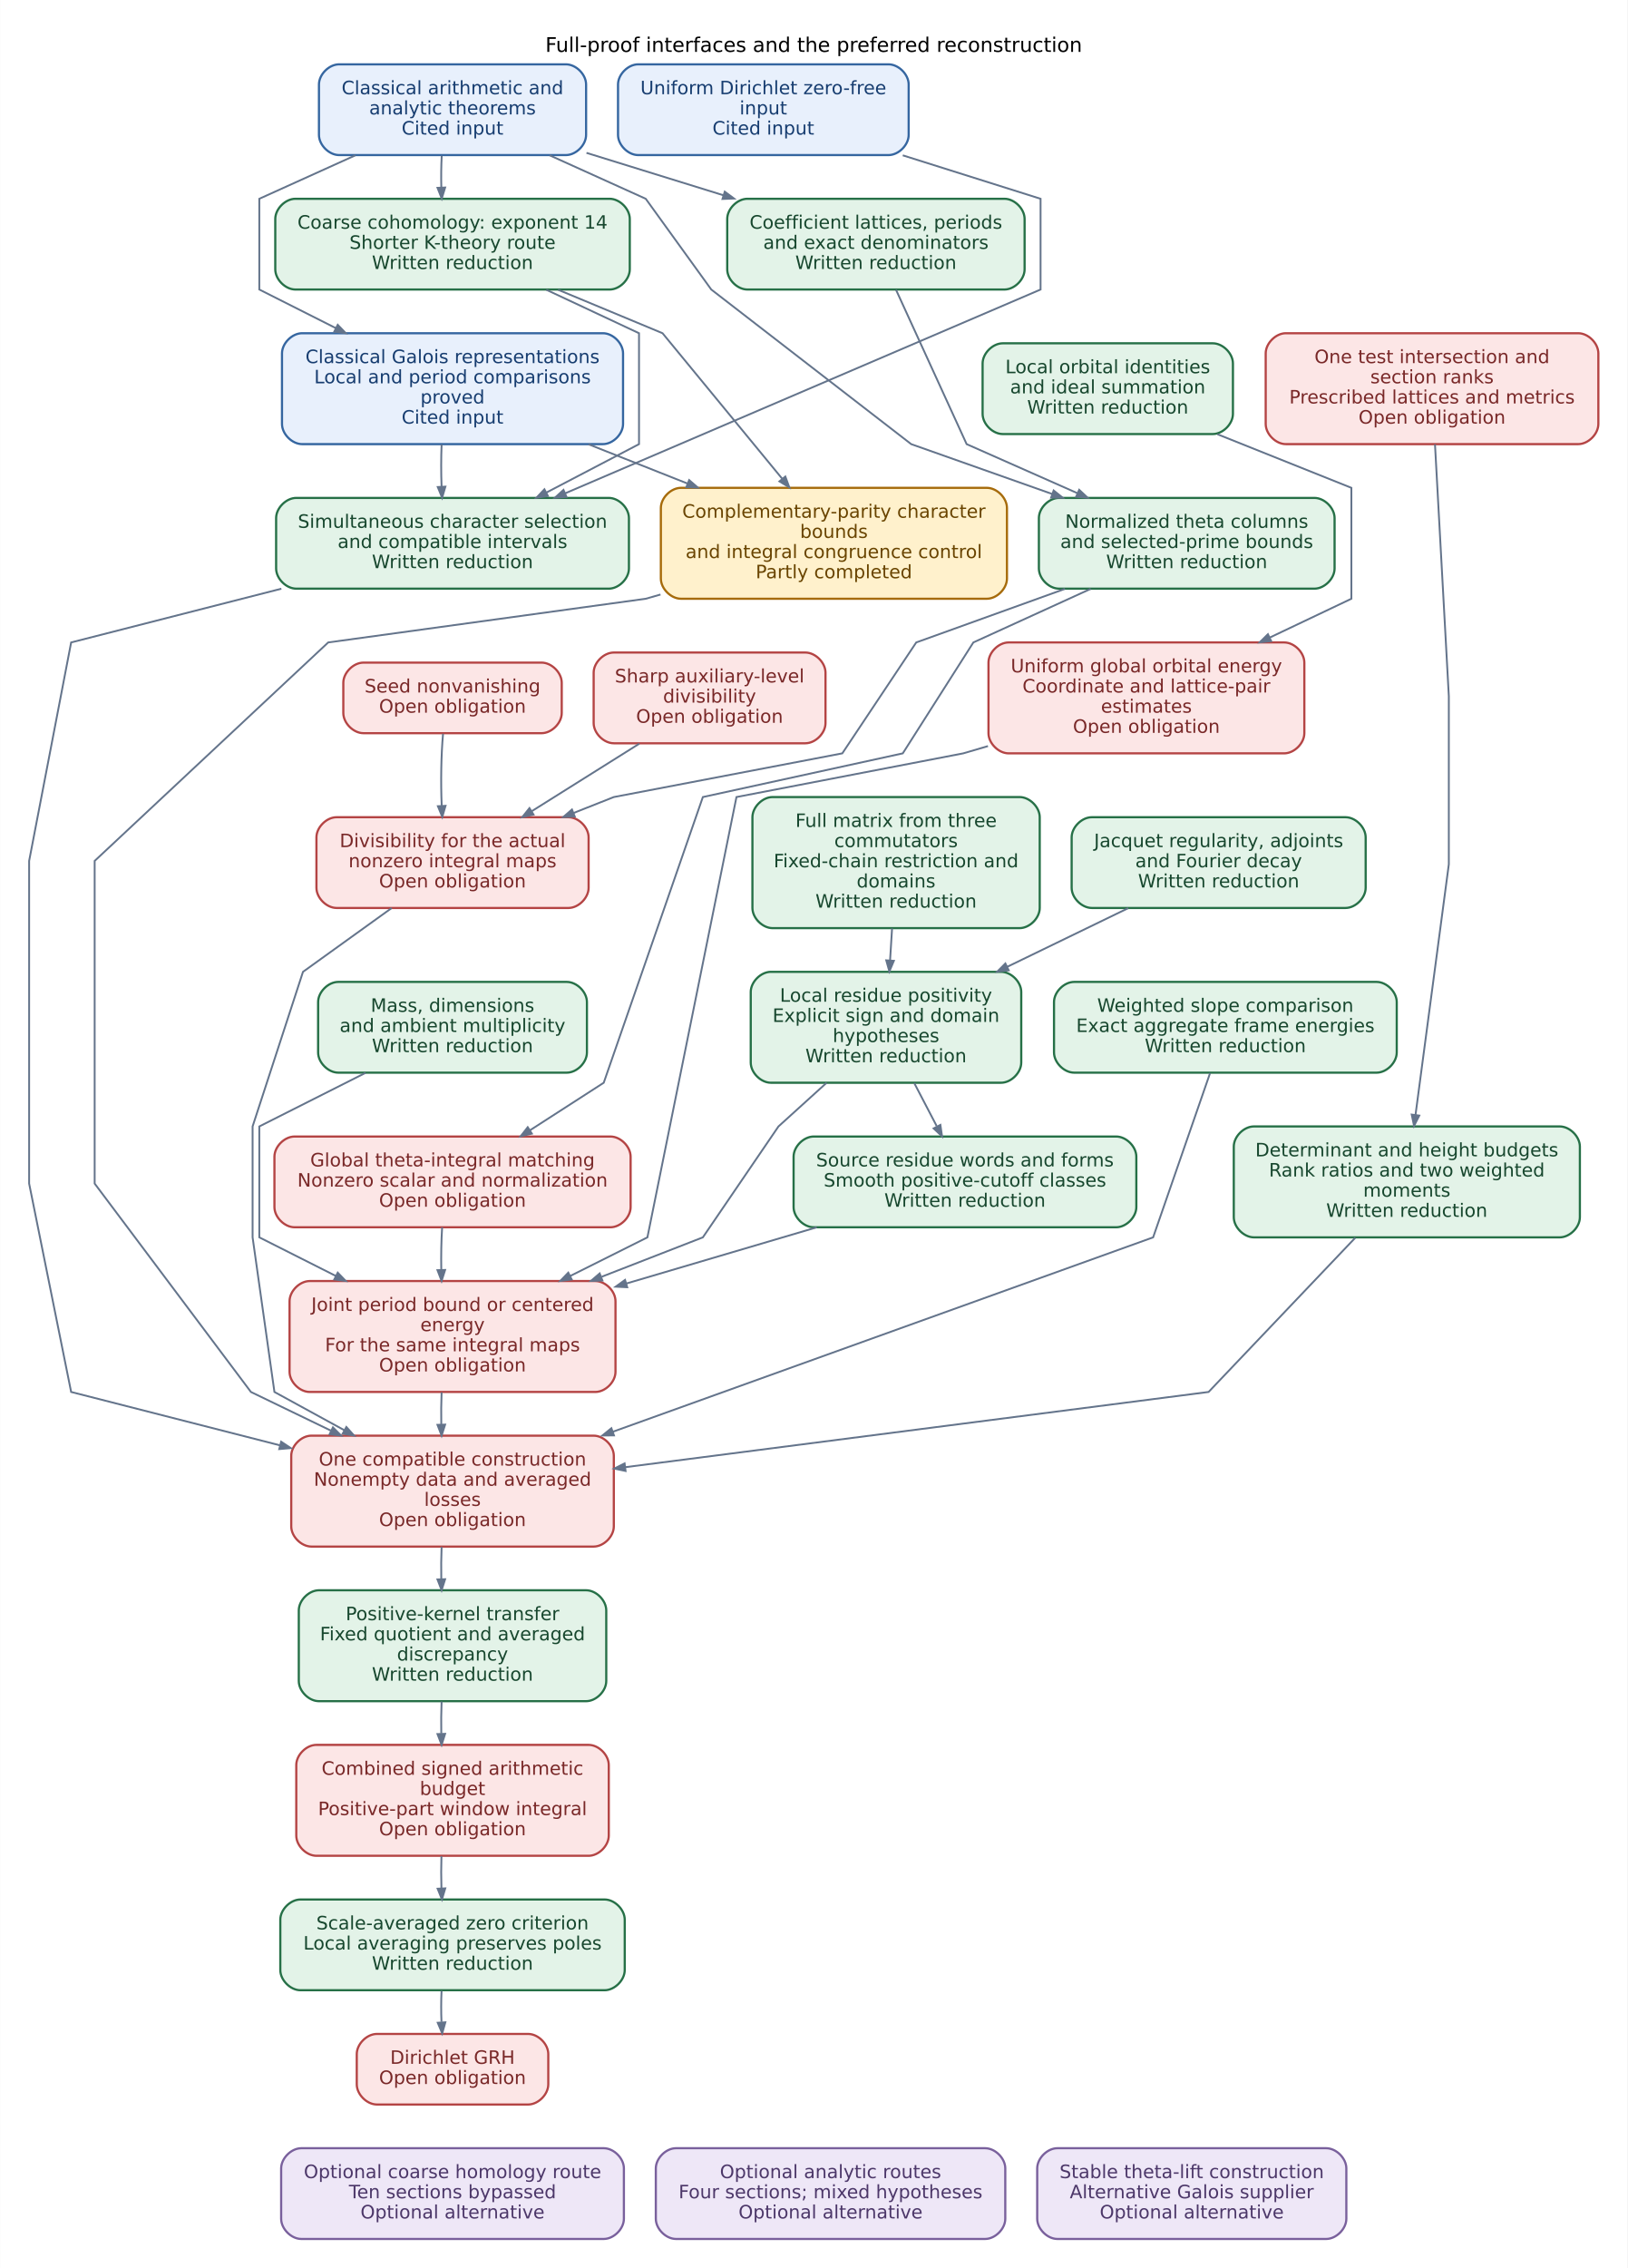
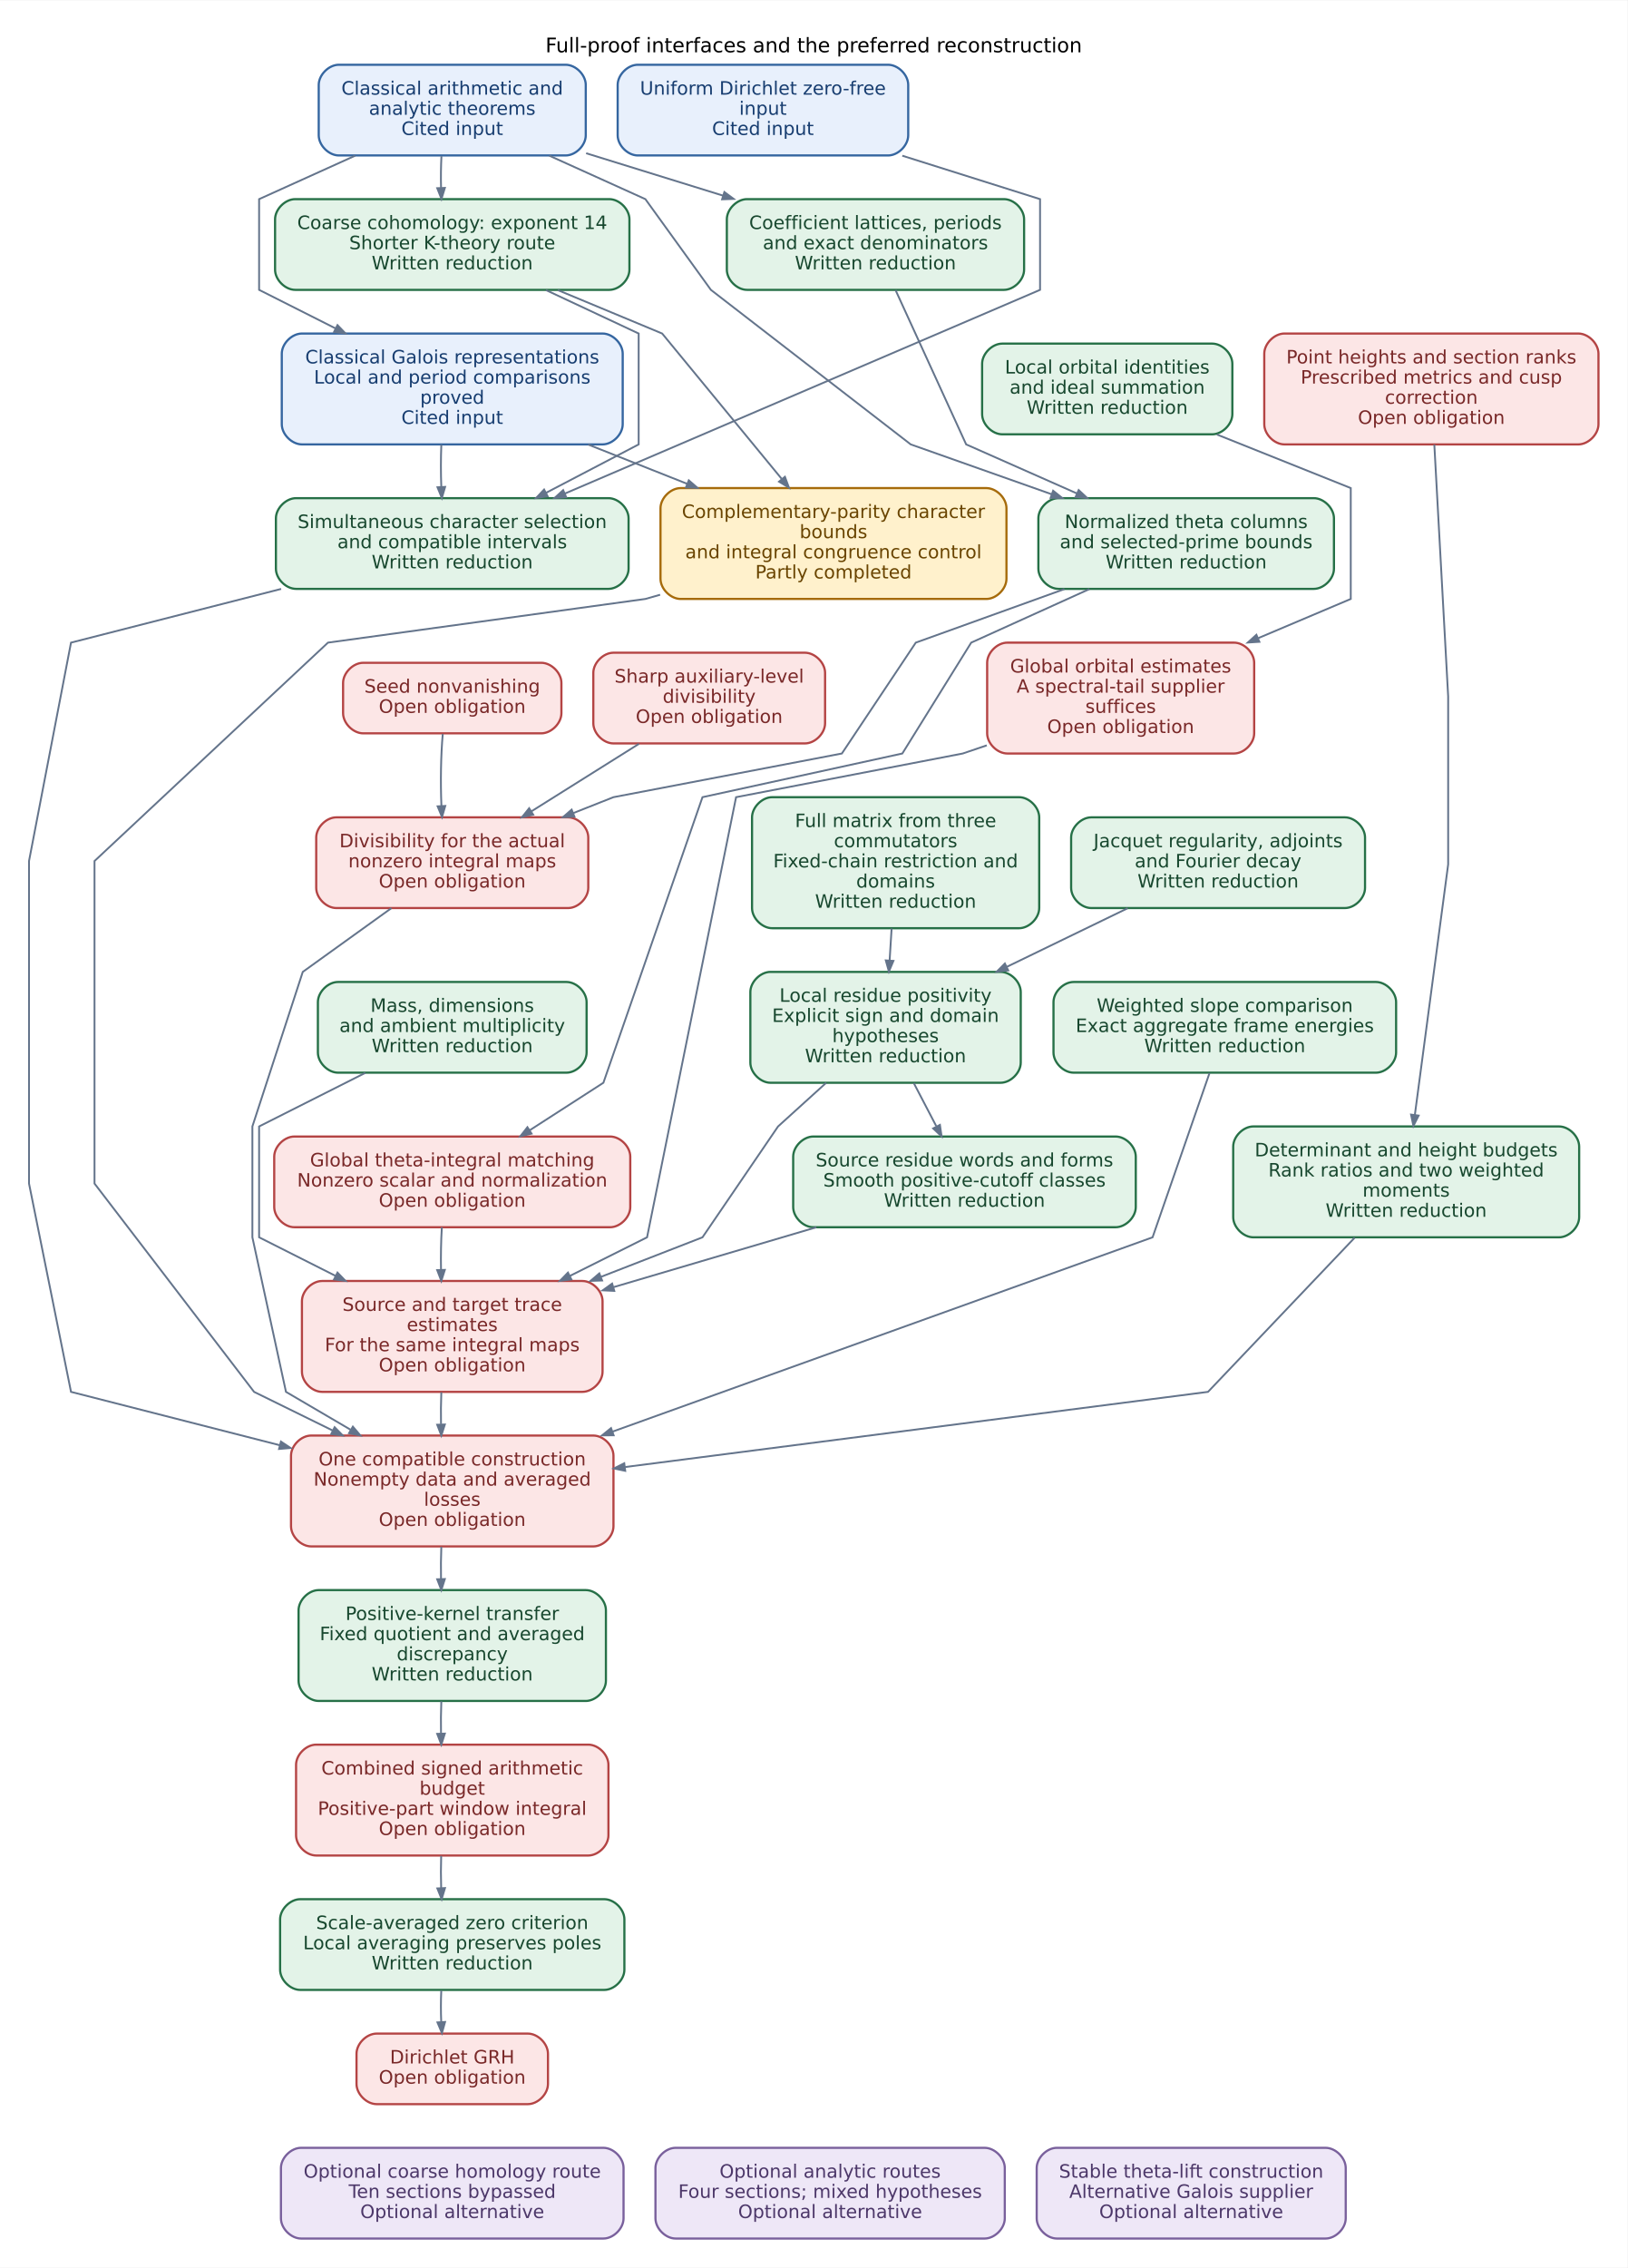
- <svg xmlns="http://www.w3.org/2000/svg" width="969pt" height="1350pt" viewBox="0.00 0.00 968.56 1349.56">
+ <svg xmlns="http://www.w3.org/2000/svg" width="969pt" height="1350pt" viewBox="0.00 0.00 969.06 1349.56">
  <g id="graph0" class="graph" transform="scale(1 1) rotate(0) translate(17.28 1332.28)">
-     <polygon fill="white" stroke="transparent" points="-17.28,17.28 -17.28,-1332.28 951.28,-1332.28 951.28,17.28 -17.28,17.28" />
-     <text text-anchor="middle" x="467" y="-1301.4" font-family="DejaVu Sans" font-size="12.00">Full-proof interfaces and the preferred reconstruction</text>
+     <polygon fill="white" stroke="transparent" points="-17.28,17.28 -17.28,-1332.28 951.78,-1332.28 951.78,17.28 -17.28,17.28" />
+     <text text-anchor="middle" x="467.25" y="-1301.4" font-family="DejaVu Sans" font-size="12.00">Full-proof interfaces and the preferred reconstruction</text>
    <g id="node1" class="node">
      <path fill="#e8f0fc" stroke="#3566a0" stroke-width="1.3" d="M511.5,-1294C511.5,-1294 362.5,-1294 362.5,-1294 356.5,-1294 350.5,-1288 350.5,-1282 350.5,-1282 350.5,-1252 350.5,-1252 350.5,-1246 356.5,-1240 362.5,-1240 362.5,-1240 511.5,-1240 511.5,-1240 517.5,-1240 523.5,-1246 523.5,-1252 523.5,-1252 523.5,-1282 523.5,-1282 523.5,-1288 517.5,-1294 511.5,-1294" />
      <text text-anchor="middle" x="437" y="-1276.2" font-family="DejaVu Sans" font-size="11.00" fill="#173d70">Uniform Dirichlet zero-free</text>
      <text text-anchor="middle" x="437" y="-1264.2" font-family="DejaVu Sans" font-size="11.00" fill="#173d70">input</text>
      <text text-anchor="middle" x="437" y="-1252.2" font-family="DejaVu Sans" font-size="11.00" fill="#173d70">Cited input</text>
    </g>
    <g id="node3" class="node">
      <path fill="#e3f3e8" stroke="#267047" stroke-width="1.3" d="M345,-1036C345,-1036 159,-1036 159,-1036 153,-1036 147,-1030 147,-1024 147,-1024 147,-994 147,-994 147,-988 153,-982 159,-982 159,-982 345,-982 345,-982 351,-982 357,-988 357,-994 357,-994 357,-1024 357,-1024 357,-1030 351,-1036 345,-1036" />
      <text text-anchor="middle" x="252" y="-1018.2" font-family="DejaVu Sans" font-size="11.00" fill="#17472e">Simultaneous character selection</text>
      <text text-anchor="middle" x="252" y="-1006.2" font-family="DejaVu Sans" font-size="11.00" fill="#17472e">and compatible intervals</text>
      <text text-anchor="middle" x="252" y="-994.2" font-family="DejaVu Sans" font-size="11.00" fill="#17472e">Written reduction</text>
    </g>
    <g id="edge1" class="edge">
      <path fill="none" stroke="#64748b" stroke-width="1.1" d="M519.98,-1239.85C561.07,-1226.9 602,-1214 602,-1214 602,-1214 602,-1160 602,-1160 602,-1160 420.54,-1082.23 318.94,-1038.69" />
      <polygon fill="#64748b" stroke="#64748b" stroke-width="1.1" points="319.84,-1036.6 312.97,-1036.13 318.04,-1040.78 319.84,-1036.6" />
    </g>
    <g id="node2" class="node">
      <path fill="#e8f0fc" stroke="#3566a0" stroke-width="1.3" d="M319.5,-1294C319.5,-1294 184.5,-1294 184.5,-1294 178.5,-1294 172.5,-1288 172.5,-1282 172.5,-1282 172.5,-1252 172.5,-1252 172.5,-1246 178.5,-1240 184.5,-1240 184.5,-1240 319.5,-1240 319.5,-1240 325.5,-1240 331.5,-1246 331.5,-1252 331.5,-1252 331.5,-1282 331.5,-1282 331.5,-1288 325.5,-1294 319.5,-1294" />
      <text text-anchor="middle" x="252" y="-1276.2" font-family="DejaVu Sans" font-size="11.00" fill="#173d70">Classical arithmetic and</text>
      <text text-anchor="middle" x="252" y="-1264.2" font-family="DejaVu Sans" font-size="11.00" fill="#173d70">analytic theorems</text>
      <text text-anchor="middle" x="252" y="-1252.2" font-family="DejaVu Sans" font-size="11.00" fill="#173d70">Cited input</text>
    </g>
    <g id="node4" class="node">
      <path fill="#e3f3e8" stroke="#267047" stroke-width="1.3" d="M345.5,-1214C345.5,-1214 158.5,-1214 158.5,-1214 152.5,-1214 146.5,-1208 146.5,-1202 146.5,-1202 146.5,-1172 146.5,-1172 146.5,-1166 152.5,-1160 158.5,-1160 158.5,-1160 345.5,-1160 345.5,-1160 351.5,-1160 357.5,-1166 357.5,-1172 357.5,-1172 357.5,-1202 357.5,-1202 357.5,-1208 351.5,-1214 345.5,-1214" />
      <text text-anchor="middle" x="252" y="-1196.2" font-family="DejaVu Sans" font-size="11.00" fill="#17472e">Coarse cohomology: exponent 14</text>
      <text text-anchor="middle" x="252" y="-1184.2" font-family="DejaVu Sans" font-size="11.00" fill="#17472e">Shorter K-theory route</text>
      <text text-anchor="middle" x="252" y="-1172.2" font-family="DejaVu Sans" font-size="11.00" fill="#17472e">Written reduction</text>
    </g>
    <g id="edge2" class="edge">
      <path fill="none" stroke="#64748b" stroke-width="1.1" d="M245.57,-1239.59C245.25,-1233.56 245.17,-1227.07 245.33,-1220.8" />
      <polygon fill="#64748b" stroke="#64748b" stroke-width="1.1" points="247.61,-1220.7 245.59,-1214.12 243.06,-1220.52 247.61,-1220.7" />
    </g>
    <g id="node6" class="node">
      <path fill="#e3f3e8" stroke="#267047" stroke-width="1.3" d="M580.5,-1214C580.5,-1214 427.5,-1214 427.5,-1214 421.5,-1214 415.5,-1208 415.5,-1202 415.5,-1202 415.5,-1172 415.5,-1172 415.5,-1166 421.5,-1160 427.5,-1160 427.5,-1160 580.5,-1160 580.5,-1160 586.5,-1160 592.5,-1166 592.5,-1172 592.5,-1172 592.5,-1202 592.5,-1202 592.5,-1208 586.5,-1214 580.5,-1214" />
      <text text-anchor="middle" x="504" y="-1196.2" font-family="DejaVu Sans" font-size="11.00" fill="#17472e">Coefficient lattices, periods</text>
      <text text-anchor="middle" x="504" y="-1184.2" font-family="DejaVu Sans" font-size="11.00" fill="#17472e">and exact denominators</text>
      <text text-anchor="middle" x="504" y="-1172.2" font-family="DejaVu Sans" font-size="11.00" fill="#17472e">Written reduction</text>
    </g>
    <g id="edge5" class="edge">
      <path fill="none" stroke="#64748b" stroke-width="1.1" d="M331.73,-1241.32C357.63,-1233.3 386.56,-1224.35 413.2,-1216.1" />
      <polygon fill="#64748b" stroke="#64748b" stroke-width="1.1" points="414.03,-1218.23 419.56,-1214.14 412.68,-1213.88 414.03,-1218.23" />
    </g>
    <g id="node7" class="node">
      <path fill="#e3f3e8" stroke="#267047" stroke-width="1.3" d="M765,-1036C765,-1036 613,-1036 613,-1036 607,-1036 601,-1030 601,-1024 601,-1024 601,-994 601,-994 601,-988 607,-982 613,-982 613,-982 765,-982 765,-982 771,-982 777,-988 777,-994 777,-994 777,-1024 777,-1024 777,-1030 771,-1036 765,-1036" />
      <text text-anchor="middle" x="689" y="-1018.2" font-family="DejaVu Sans" font-size="11.00" fill="#17472e">Normalized theta columns</text>
      <text text-anchor="middle" x="689" y="-1006.2" font-family="DejaVu Sans" font-size="11.00" fill="#17472e">and selected-prime bounds</text>
      <text text-anchor="middle" x="689" y="-994.2" font-family="DejaVu Sans" font-size="11.00" fill="#17472e">Written reduction</text>
    </g>
    <g id="edge6" class="edge">
      <path fill="none" stroke="#64748b" stroke-width="1.1" d="M309.84,-1239.85C338.47,-1226.9 367,-1214 367,-1214 367,-1214 406,-1160 406,-1160 406,-1160 525,-1068 525,-1068 525,-1068 567.36,-1053.02 609.02,-1038.29" />
      <polygon fill="#64748b" stroke="#64748b" stroke-width="1.1" points="609.79,-1040.43 615.16,-1036.12 608.27,-1036.14 609.79,-1040.43" />
    </g>
    <g id="node25" class="node">
      <path fill="#e8f0fc" stroke="#3566a0" stroke-width="1.3" d="M341.5,-1134C341.5,-1134 162.5,-1134 162.5,-1134 156.5,-1134 150.5,-1128 150.5,-1122 150.5,-1122 150.5,-1080 150.5,-1080 150.5,-1074 156.5,-1068 162.5,-1068 162.5,-1068 341.5,-1068 341.5,-1068 347.5,-1068 353.5,-1074 353.5,-1080 353.5,-1080 353.5,-1122 353.5,-1122 353.5,-1128 347.5,-1134 341.5,-1134" />
      <text text-anchor="middle" x="252" y="-1116.2" font-family="DejaVu Sans" font-size="11.00" fill="#173d70">Classical Galois representations</text>
      <text text-anchor="middle" x="252" y="-1104.2" font-family="DejaVu Sans" font-size="11.00" fill="#173d70">Local and period comparisons</text>
      <text text-anchor="middle" x="252" y="-1092.2" font-family="DejaVu Sans" font-size="11.00" fill="#173d70">proved</text>
      <text text-anchor="middle" x="252" y="-1080.2" font-family="DejaVu Sans" font-size="11.00" fill="#173d70">Cited input</text>
    </g>
    <g id="edge34" class="edge">
      <path fill="none" stroke="#64748b" stroke-width="1.1" d="M194.16,-1239.85C165.53,-1226.9 137,-1214 137,-1214 137,-1214 137,-1160 137,-1160 137,-1160 158.3,-1149.26 182.56,-1137.02" />
      <polygon fill="#64748b" stroke="#64748b" stroke-width="1.1" points="183.67,-1139.01 188.45,-1134.05 181.62,-1134.95 183.67,-1139.01" />
    </g>
    <g id="node5" class="node">
      <path fill="#fff1cc" stroke="#a66b0b" stroke-width="1.3" d="M570,-1042C570,-1042 388,-1042 388,-1042 382,-1042 376,-1036 376,-1030 376,-1030 376,-988 376,-988 376,-982 382,-976 388,-976 388,-976 570,-976 570,-976 576,-976 582,-982 582,-988 582,-988 582,-1030 582,-1030 582,-1036 576,-1042 570,-1042" />
      <text text-anchor="middle" x="479" y="-1024.2" font-family="DejaVu Sans" font-size="11.00" fill="#694400">Complementary-parity character</text>
      <text text-anchor="middle" x="479" y="-1012.2" font-family="DejaVu Sans" font-size="11.00" fill="#694400">bounds</text>
      <text text-anchor="middle" x="479" y="-1000.2" font-family="DejaVu Sans" font-size="11.00" fill="#694400">and integral congruence control</text>
      <text text-anchor="middle" x="479" y="-988.2" font-family="DejaVu Sans" font-size="11.00" fill="#694400">Partly completed</text>
    </g>
    <g id="node8" class="node">
      <path fill="#fce6e6" stroke="#b44444" stroke-width="1.3" d="M305,-938C305,-938 199,-938 199,-938 193,-938 187,-932 187,-926 187,-926 187,-908 187,-908 187,-902 193,-896 199,-896 199,-896 305,-896 305,-896 311,-896 317,-902 317,-908 317,-908 317,-926 317,-926 317,-932 311,-938 305,-938" />
      <text text-anchor="middle" x="252" y="-920.2" font-family="DejaVu Sans" font-size="11.00" fill="#792828">Seed nonvanishing</text>
      <text text-anchor="middle" x="252" y="-908.2" font-family="DejaVu Sans" font-size="11.00" fill="#792828">Open obligation</text>
    </g>
    <g id="node19" class="node">
      <path fill="#fce6e6" stroke="#b44444" stroke-width="1.3" d="M336,-478C336,-478 168,-478 168,-478 162,-478 156,-472 156,-466 156,-466 156,-424 156,-424 156,-418 162,-412 168,-412 168,-412 336,-412 336,-412 342,-412 348,-418 348,-424 348,-424 348,-466 348,-466 348,-472 342,-478 336,-478" />
      <text text-anchor="middle" x="252" y="-460.2" font-family="DejaVu Sans" font-size="11.00" fill="#792828">One compatible construction</text>
      <text text-anchor="middle" x="252" y="-448.2" font-family="DejaVu Sans" font-size="11.00" fill="#792828">Nonempty data and averaged</text>
      <text text-anchor="middle" x="252" y="-436.2" font-family="DejaVu Sans" font-size="11.00" fill="#792828">losses</text>
      <text text-anchor="middle" x="252" y="-424.2" font-family="DejaVu Sans" font-size="11.00" fill="#792828">Open obligation</text>
    </g>
    <g id="edge17" class="edge">
      <path fill="none" stroke="#64748b" stroke-width="1.1" d="M150.12,-981.97C89.77,-966.55 25,-950 25,-950 25,-950 0,-820 0,-820 0,-820 0,-820 0,-628 0,-628 25,-504 25,-504 25,-504 89.11,-487.62 149.18,-472.27" />
      <polygon fill="#64748b" stroke="#64748b" stroke-width="1.1" points="150,-474.41 155.73,-470.6 148.87,-470 150,-474.41" />
    </g>
    <g id="edge3" class="edge">
      <path fill="none" stroke="#64748b" stroke-width="1.1" d="M307.83,-1159.85C335.47,-1146.9 363,-1134 363,-1134 363,-1134 363,-1068 363,-1068 363,-1068 335.49,-1053.63 307.87,-1039.19" />
      <polygon fill="#64748b" stroke="#64748b" stroke-width="1.1" points="308.79,-1037.11 301.98,-1036.12 306.69,-1041.14 308.79,-1037.11" />
    </g>
    <g id="edge4" class="edge">
      <path fill="none" stroke="#64748b" stroke-width="1.1" d="M314.87,-1159.85C345.99,-1146.9 377,-1134 377,-1134 377,-1134 418.1,-1084.03 448.12,-1047.54" />
      <polygon fill="#64748b" stroke="#64748b" stroke-width="1.1" points="450.09,-1048.72 452.47,-1042.26 446.58,-1045.83 450.09,-1048.72" />
    </g>
    <g id="edge18" class="edge">
-       <path fill="none" stroke="#64748b" stroke-width="1.1" d="M375.79,-978.51C370.31,-976.95 367,-976 367,-976 367,-976 178,-950 178,-950 178,-950 39,-820 39,-820 39,-820 39,-820 39,-628 39,-628 132,-504 132,-504 132,-504 154.22,-493.26 179.54,-481.02" />
-       <polygon fill="#64748b" stroke="#64748b" stroke-width="1.1" points="180.82,-482.93 185.68,-478.05 178.84,-478.83 180.82,-482.93" />
+       <path fill="none" stroke="#64748b" stroke-width="1.1" d="M375.79,-978.51C370.31,-976.95 367,-976 367,-976 367,-976 178,-950 178,-950 178,-950 39,-820 39,-820 39,-820 39,-820 39,-628 39,-628 134,-504 134,-504 134,-504 155.85,-493.26 180.75,-481.02" />
+       <polygon fill="#64748b" stroke="#64748b" stroke-width="1.1" points="181.96,-482.96 186.79,-478.05 179.95,-478.88 181.96,-482.96" />
    </g>
    <g id="edge7" class="edge">
      <path fill="none" stroke="#64748b" stroke-width="1.1" d="M515.98,-1159.81C531.89,-1125.05 558,-1068 558,-1068 558,-1068 591.01,-1053.39 623.89,-1038.83" />
      <polygon fill="#64748b" stroke="#64748b" stroke-width="1.1" points="624.99,-1040.83 630.01,-1036.12 623.15,-1036.67 624.99,-1040.83" />
    </g>
    <g id="node10" class="node">
      <path fill="#fce6e6" stroke="#b44444" stroke-width="1.3" d="M321,-846C321,-846 183,-846 183,-846 177,-846 171,-840 171,-834 171,-834 171,-804 171,-804 171,-798 177,-792 183,-792 183,-792 321,-792 321,-792 327,-792 333,-798 333,-804 333,-804 333,-834 333,-834 333,-840 327,-846 321,-846" />
      <text text-anchor="middle" x="252" y="-828.2" font-family="DejaVu Sans" font-size="11.00" fill="#792828">Divisibility for the actual</text>
      <text text-anchor="middle" x="252" y="-816.2" font-family="DejaVu Sans" font-size="11.00" fill="#792828">nonzero integral maps</text>
      <text text-anchor="middle" x="252" y="-804.2" font-family="DejaVu Sans" font-size="11.00" fill="#792828">Open obligation</text>
    </g>
    <g id="edge8" class="edge">
      <path fill="none" stroke="#64748b" stroke-width="1.1" d="M616.51,-981.88C573.77,-966.49 528,-950 528,-950 528,-950 484,-884 484,-884 484,-884 348,-858 348,-858 348,-858 337.77,-853.95 323.99,-848.5" />
      <polygon fill="#64748b" stroke="#64748b" stroke-width="1.1" points="324.77,-846.36 317.89,-846.08 323.09,-850.59 324.77,-846.36" />
    </g>
    <g id="node27" class="node">
      <path fill="#fce6e6" stroke="#b44444" stroke-width="1.3" d="M346,-656C346,-656 158,-656 158,-656 152,-656 146,-650 146,-644 146,-644 146,-614 146,-614 146,-608 152,-602 158,-602 158,-602 346,-602 346,-602 352,-602 358,-608 358,-614 358,-614 358,-644 358,-644 358,-650 352,-656 346,-656" />
      <text text-anchor="middle" x="252" y="-638.2" font-family="DejaVu Sans" font-size="11.00" fill="#792828">Global theta-integral matching</text>
      <text text-anchor="middle" x="252" y="-626.2" font-family="DejaVu Sans" font-size="11.00" fill="#792828">Nonzero scalar and normalization</text>
      <text text-anchor="middle" x="252" y="-614.2" font-family="DejaVu Sans" font-size="11.00" fill="#792828">Open obligation</text>
    </g>
    <g id="edge26" class="edge">
-       <path fill="none" stroke="#64748b" stroke-width="1.1" d="M631.82,-981.88C598.11,-966.49 562,-950 562,-950 562,-950 520,-884 520,-884 520,-884 401,-858 401,-858 401,-858 342,-688 342,-688 342,-688 320.25,-673.99 298.14,-659.74" />
+       <path fill="none" stroke="#64748b" stroke-width="1.1" d="M631.37,-981.88C597.39,-966.49 561,-950 561,-950 561,-950 520,-884 520,-884 520,-884 401,-858 401,-858 401,-858 342,-688 342,-688 342,-688 320.25,-673.99 298.14,-659.74" />
      <polygon fill="#64748b" stroke="#64748b" stroke-width="1.1" points="299.22,-657.72 292.52,-656.12 296.76,-661.55 299.22,-657.72" />
    </g>
    <g id="node9" class="node">
      <path fill="#fce6e6" stroke="#b44444" stroke-width="1.3" d="M462,-944C462,-944 348,-944 348,-944 342,-944 336,-938 336,-932 336,-932 336,-902 336,-902 336,-896 342,-890 348,-890 348,-890 462,-890 462,-890 468,-890 474,-896 474,-902 474,-902 474,-932 474,-932 474,-938 468,-944 462,-944" />
      <text text-anchor="middle" x="405" y="-926.2" font-family="DejaVu Sans" font-size="11.00" fill="#792828">Sharp auxiliary-level</text>
      <text text-anchor="middle" x="405" y="-914.2" font-family="DejaVu Sans" font-size="11.00" fill="#792828">divisibility</text>
      <text text-anchor="middle" x="405" y="-902.2" font-family="DejaVu Sans" font-size="11.00" fill="#792828">Open obligation</text>
    </g>
    <g id="edge9" class="edge">
      <path fill="none" stroke="#64748b" stroke-width="1.1" d="M246.36,-895.64C245.23,-883.25 244.96,-867.13 245.55,-852.95" />
      <polygon fill="#64748b" stroke="#64748b" stroke-width="1.1" points="247.84,-852.79 245.91,-846.18 243.3,-852.55 247.84,-852.79" />
    </g>
    <g id="edge10" class="edge">
      <path fill="none" stroke="#64748b" stroke-width="1.1" d="M363.19,-889.77C343.38,-877.34 319.62,-862.43 299.17,-849.6" />
      <polygon fill="#64748b" stroke="#64748b" stroke-width="1.1" points="300.21,-847.56 293.49,-846.03 297.79,-851.42 300.21,-847.56" />
    </g>
    <g id="node12" class="node">
-       <path fill="#fce6e6" stroke="#b44444" stroke-width="1.3" d="M747,-950C747,-950 583,-950 583,-950 577,-950 571,-944 571,-938 571,-938 571,-896 571,-896 571,-890 577,-884 583,-884 583,-884 747,-884 747,-884 753,-884 759,-890 759,-896 759,-896 759,-938 759,-938 759,-944 753,-950 747,-950" />
-       <text text-anchor="middle" x="665" y="-932.2" font-family="DejaVu Sans" font-size="11.00" fill="#792828">Uniform global orbital energy</text>
-       <text text-anchor="middle" x="665" y="-920.2" font-family="DejaVu Sans" font-size="11.00" fill="#792828">Coordinate and lattice-pair</text>
-       <text text-anchor="middle" x="665" y="-908.2" font-family="DejaVu Sans" font-size="11.00" fill="#792828">estimates</text>
-       <text text-anchor="middle" x="665" y="-896.2" font-family="DejaVu Sans" font-size="11.00" fill="#792828">Open obligation</text>
+       <path fill="#fce6e6" stroke="#b44444" stroke-width="1.3" d="M717.5,-950C717.5,-950 582.5,-950 582.5,-950 576.5,-950 570.5,-944 570.5,-938 570.5,-938 570.5,-896 570.5,-896 570.5,-890 576.5,-884 582.5,-884 582.5,-884 717.5,-884 717.5,-884 723.5,-884 729.5,-890 729.5,-896 729.5,-896 729.5,-938 729.5,-938 729.5,-944 723.5,-950 717.5,-950" />
+       <text text-anchor="middle" x="650" y="-932.2" font-family="DejaVu Sans" font-size="11.00" fill="#792828">Global orbital estimates</text>
+       <text text-anchor="middle" x="650" y="-920.2" font-family="DejaVu Sans" font-size="11.00" fill="#792828">A spectral-tail supplier</text>
+       <text text-anchor="middle" x="650" y="-908.2" font-family="DejaVu Sans" font-size="11.00" fill="#792828">suffices</text>
+       <text text-anchor="middle" x="650" y="-896.2" font-family="DejaVu Sans" font-size="11.00" fill="#792828">Open obligation</text>
    </g>
    <g id="node13" class="node">
      <path fill="#e3f3e8" stroke="#267047" stroke-width="1.3" d="M320,-748C320,-748 184,-748 184,-748 178,-748 172,-742 172,-736 172,-736 172,-706 172,-706 172,-700 178,-694 184,-694 184,-694 320,-694 320,-694 326,-694 332,-700 332,-706 332,-706 332,-736 332,-736 332,-742 326,-748 320,-748" />
      <text text-anchor="middle" x="252" y="-730.2" font-family="DejaVu Sans" font-size="11.00" fill="#17472e">Mass, dimensions</text>
      <text text-anchor="middle" x="252" y="-718.2" font-family="DejaVu Sans" font-size="11.00" fill="#17472e">and ambient multiplicity</text>
      <text text-anchor="middle" x="252" y="-706.2" font-family="DejaVu Sans" font-size="11.00" fill="#17472e">Written reduction</text>
    </g>
    <g id="node14" class="node">
      <path fill="#e3f3e8" stroke="#267047" stroke-width="1.3" d="M589.5,-858C589.5,-858 442.5,-858 442.5,-858 436.5,-858 430.5,-852 430.5,-846 430.5,-846 430.5,-792 430.5,-792 430.5,-786 436.5,-780 442.5,-780 442.5,-780 589.5,-780 589.5,-780 595.5,-780 601.5,-786 601.5,-792 601.5,-792 601.5,-846 601.5,-846 601.5,-852 595.5,-858 589.5,-858" />
      <text text-anchor="middle" x="516" y="-840.2" font-family="DejaVu Sans" font-size="11.00" fill="#17472e">Full matrix from three</text>
      <text text-anchor="middle" x="516" y="-828.2" font-family="DejaVu Sans" font-size="11.00" fill="#17472e">commutators</text>
      <text text-anchor="middle" x="516" y="-816.2" font-family="DejaVu Sans" font-size="11.00" fill="#17472e">Fixed-chain restriction and</text>
      <text text-anchor="middle" x="516" y="-804.2" font-family="DejaVu Sans" font-size="11.00" fill="#17472e">domains</text>
      <text text-anchor="middle" x="516" y="-792.2" font-family="DejaVu Sans" font-size="11.00" fill="#17472e">Written reduction</text>
    </g>
    <g id="edge19" class="edge">
-       <path fill="none" stroke="#64748b" stroke-width="1.1" d="M215.8,-791.97C191.16,-774.25 163,-754 163,-754 163,-754 133,-662 133,-662 133,-662 133,-596 133,-596 133,-596 146,-504 146,-504 146,-504 165.47,-493.35 187.71,-481.18" />
-       <polygon fill="#64748b" stroke="#64748b" stroke-width="1.1" points="188.81,-483.17 193.42,-478.05 186.63,-479.18 188.81,-483.17" />
+       <path fill="none" stroke="#64748b" stroke-width="1.1" d="M215.8,-791.97C191.16,-774.25 163,-754 163,-754 163,-754 133,-662 133,-662 133,-662 133,-596 133,-596 133,-596 153,-504 153,-504 153,-504 170.87,-493.53 191.43,-481.48" />
+       <polygon fill="#64748b" stroke="#64748b" stroke-width="1.1" points="192.83,-483.3 197.29,-478.05 190.53,-479.38 192.83,-483.3" />
    </g>
    <g id="node11" class="node">
      <path fill="#e3f3e8" stroke="#267047" stroke-width="1.3" d="M704.5,-1128C704.5,-1128 579.5,-1128 579.5,-1128 573.5,-1128 567.5,-1122 567.5,-1116 567.5,-1116 567.5,-1086 567.5,-1086 567.5,-1080 573.5,-1074 579.5,-1074 579.5,-1074 704.5,-1074 704.5,-1074 710.5,-1074 716.5,-1080 716.5,-1086 716.5,-1086 716.5,-1116 716.5,-1116 716.5,-1122 710.5,-1128 704.5,-1128" />
      <text text-anchor="middle" x="642" y="-1110.2" font-family="DejaVu Sans" font-size="11.00" fill="#17472e">Local orbital identities</text>
      <text text-anchor="middle" x="642" y="-1098.2" font-family="DejaVu Sans" font-size="11.00" fill="#17472e">and ideal summation</text>
      <text text-anchor="middle" x="642" y="-1086.2" font-family="DejaVu Sans" font-size="11.00" fill="#17472e">Written reduction</text>
    </g>
    <g id="edge11" class="edge">
-       <path fill="none" stroke="#64748b" stroke-width="1.1" d="M707.29,-1073.88C745.78,-1058.49 787,-1042 787,-1042 787,-1042 787,-976 787,-976 787,-976 764.22,-965.17 738.34,-952.87" />
-       <polygon fill="#64748b" stroke="#64748b" stroke-width="1.1" points="739.27,-950.79 732.42,-950.05 737.32,-954.9 739.27,-950.79" />
+       <path fill="none" stroke="#64748b" stroke-width="1.1" d="M707.29,-1073.88C745.78,-1058.49 787,-1042 787,-1042 787,-1042 787,-976 787,-976 787,-976 761.2,-965.08 731.99,-952.71" />
+       <polygon fill="#64748b" stroke="#64748b" stroke-width="1.1" points="732.59,-950.49 725.71,-950.05 730.81,-954.68 732.59,-950.49" />
    </g>
    <g id="node28" class="node">
-       <path fill="#fce6e6" stroke="#b44444" stroke-width="1.3" d="M922,-1134C922,-1134 748,-1134 748,-1134 742,-1134 736,-1128 736,-1122 736,-1122 736,-1080 736,-1080 736,-1074 742,-1068 748,-1068 748,-1068 922,-1068 922,-1068 928,-1068 934,-1074 934,-1080 934,-1080 934,-1122 934,-1122 934,-1128 928,-1134 922,-1134" />
-       <text text-anchor="middle" x="835" y="-1116.2" font-family="DejaVu Sans" font-size="11.00" fill="#792828">One test intersection and</text>
-       <text text-anchor="middle" x="835" y="-1104.2" font-family="DejaVu Sans" font-size="11.00" fill="#792828">section ranks</text>
-       <text text-anchor="middle" x="835" y="-1092.2" font-family="DejaVu Sans" font-size="11.00" fill="#792828">Prescribed lattices and metrics</text>
+       <path fill="#fce6e6" stroke="#b44444" stroke-width="1.3" d="M922.5,-1134C922.5,-1134 747.5,-1134 747.5,-1134 741.5,-1134 735.5,-1128 735.5,-1122 735.5,-1122 735.5,-1080 735.5,-1080 735.5,-1074 741.5,-1068 747.5,-1068 747.5,-1068 922.5,-1068 922.5,-1068 928.5,-1068 934.5,-1074 934.5,-1080 934.5,-1080 934.5,-1122 934.5,-1122 934.5,-1128 928.5,-1134 922.5,-1134" />
+       <text text-anchor="middle" x="835" y="-1116.2" font-family="DejaVu Sans" font-size="11.00" fill="#792828">Point heights and section ranks</text>
+       <text text-anchor="middle" x="835" y="-1104.2" font-family="DejaVu Sans" font-size="11.00" fill="#792828">Prescribed metrics and cusp</text>
+       <text text-anchor="middle" x="835" y="-1092.2" font-family="DejaVu Sans" font-size="11.00" fill="#792828">correction</text>
      <text text-anchor="middle" x="835" y="-1080.2" font-family="DejaVu Sans" font-size="11.00" fill="#792828">Open obligation</text>
    </g>
    <g id="node17" class="node">
-       <path fill="#fce6e6" stroke="#b44444" stroke-width="1.3" d="M337,-570C337,-570 167,-570 167,-570 161,-570 155,-564 155,-558 155,-558 155,-516 155,-516 155,-510 161,-504 167,-504 167,-504 337,-504 337,-504 343,-504 349,-510 349,-516 349,-516 349,-558 349,-558 349,-564 343,-570 337,-570" />
-       <text text-anchor="middle" x="252" y="-552.2" font-family="DejaVu Sans" font-size="11.00" fill="#792828">Joint period bound or centered</text>
-       <text text-anchor="middle" x="252" y="-540.2" font-family="DejaVu Sans" font-size="11.00" fill="#792828">energy</text>
+       <path fill="#fce6e6" stroke="#b44444" stroke-width="1.3" d="M329.5,-570C329.5,-570 174.5,-570 174.5,-570 168.5,-570 162.5,-564 162.5,-558 162.5,-558 162.5,-516 162.5,-516 162.5,-510 168.5,-504 174.5,-504 174.5,-504 329.5,-504 329.5,-504 335.5,-504 341.5,-510 341.5,-516 341.5,-516 341.5,-558 341.5,-558 341.5,-564 335.5,-570 329.5,-570" />
+       <text text-anchor="middle" x="252" y="-552.2" font-family="DejaVu Sans" font-size="11.00" fill="#792828">Source and target trace</text>
+       <text text-anchor="middle" x="252" y="-540.2" font-family="DejaVu Sans" font-size="11.00" fill="#792828">estimates</text>
      <text text-anchor="middle" x="252" y="-528.2" font-family="DejaVu Sans" font-size="11.00" fill="#792828">For the same integral maps</text>
      <text text-anchor="middle" x="252" y="-516.2" font-family="DejaVu Sans" font-size="11.00" fill="#792828">Open obligation</text>
    </g>
    <g id="edge12" class="edge">
-       <path fill="none" stroke="#64748b" stroke-width="1.1" d="M570.7,-888.32C561.79,-885.7 556,-884 556,-884 556,-884 421,-858 421,-858 421,-858 368,-596 368,-596 368,-596 346.52,-585.26 322.04,-573.02" />
+       <path fill="none" stroke="#64748b" stroke-width="1.1" d="M570.28,-888.86C561.69,-885.94 556,-884 556,-884 556,-884 421,-858 421,-858 421,-858 368,-596 368,-596 368,-596 346.52,-585.26 322.04,-573.02" />
      <polygon fill="#64748b" stroke="#64748b" stroke-width="1.1" points="322.94,-570.93 316.11,-570.05 320.9,-575 322.94,-570.93" />
    </g>
    <g id="node16" class="node">
      <path fill="#e3f3e8" stroke="#267047" stroke-width="1.3" d="M578.5,-754C578.5,-754 441.5,-754 441.5,-754 435.5,-754 429.5,-748 429.5,-742 429.5,-742 429.5,-700 429.5,-700 429.5,-694 435.5,-688 441.5,-688 441.5,-688 578.5,-688 578.5,-688 584.5,-688 590.5,-694 590.5,-700 590.5,-700 590.5,-742 590.5,-742 590.5,-748 584.5,-754 578.5,-754" />
      <text text-anchor="middle" x="510" y="-736.2" font-family="DejaVu Sans" font-size="11.00" fill="#17472e">Local residue positivity</text>
      <text text-anchor="middle" x="510" y="-724.2" font-family="DejaVu Sans" font-size="11.00" fill="#17472e">Explicit sign and domain</text>
      <text text-anchor="middle" x="510" y="-712.2" font-family="DejaVu Sans" font-size="11.00" fill="#17472e">hypotheses</text>
      <text text-anchor="middle" x="510" y="-700.2" font-family="DejaVu Sans" font-size="11.00" fill="#17472e">Written reduction</text>
    </g>
    <g id="edge13" class="edge">
      <path fill="none" stroke="#64748b" stroke-width="1.1" d="M200.22,-693.88C169.7,-678.49 137,-662 137,-662 137,-662 137,-596 137,-596 137,-596 158.3,-585.26 182.56,-573.02" />
      <polygon fill="#64748b" stroke="#64748b" stroke-width="1.1" points="183.67,-575.01 188.45,-570.05 181.62,-570.95 183.67,-575.01" />
    </g>
    <g id="node15" class="node">
      <path fill="#e3f3e8" stroke="#267047" stroke-width="1.3" d="M783.5,-846C783.5,-846 632.5,-846 632.5,-846 626.5,-846 620.5,-840 620.5,-834 620.5,-834 620.5,-804 620.5,-804 620.5,-798 626.5,-792 632.5,-792 632.5,-792 783.5,-792 783.5,-792 789.5,-792 795.5,-798 795.5,-804 795.5,-804 795.5,-834 795.5,-834 795.5,-840 789.5,-846 783.5,-846" />
      <text text-anchor="middle" x="708" y="-828.2" font-family="DejaVu Sans" font-size="11.00" fill="#17472e">Jacquet regularity, adjoints</text>
      <text text-anchor="middle" x="708" y="-816.2" font-family="DejaVu Sans" font-size="11.00" fill="#17472e">and Fourier decay</text>
      <text text-anchor="middle" x="708" y="-804.2" font-family="DejaVu Sans" font-size="11.00" fill="#17472e">Written reduction</text>
    </g>
    <g id="edge14" class="edge">
      <path fill="none" stroke="#64748b" stroke-width="1.1" d="M513.61,-779.78C513.22,-773.56 512.82,-767.11 512.43,-760.88" />
      <polygon fill="#64748b" stroke="#64748b" stroke-width="1.1" points="514.69,-760.56 512.01,-754.21 510.15,-760.84 514.69,-760.56" />
    </g>
    <g id="edge15" class="edge">
      <path fill="none" stroke="#64748b" stroke-width="1.1" d="M654.16,-791.89C631.99,-781.15 605.97,-768.53 582.19,-757" />
      <polygon fill="#64748b" stroke="#64748b" stroke-width="1.1" points="583.04,-754.88 576.2,-754.1 581.05,-758.98 583.04,-754.88" />
    </g>
    <g id="edge16" class="edge">
      <path fill="none" stroke="#64748b" stroke-width="1.1" d="M474.63,-687.95C459.83,-674.53 446,-662 446,-662 446,-662 401,-596 401,-596 401,-596 372.7,-584.98 340.77,-572.56" />
      <polygon fill="#64748b" stroke="#64748b" stroke-width="1.1" points="341.23,-570.29 334.34,-570.05 339.58,-574.53 341.23,-570.29" />
    </g>
    <g id="node18" class="node">
      <path fill="#e3f3e8" stroke="#267047" stroke-width="1.3" d="M802,-748C802,-748 622,-748 622,-748 616,-748 610,-742 610,-736 610,-736 610,-706 610,-706 610,-700 616,-694 622,-694 622,-694 802,-694 802,-694 808,-694 814,-700 814,-706 814,-706 814,-736 814,-736 814,-742 808,-748 802,-748" />
      <text text-anchor="middle" x="712" y="-730.2" font-family="DejaVu Sans" font-size="11.00" fill="#17472e">Weighted slope comparison</text>
      <text text-anchor="middle" x="712" y="-718.2" font-family="DejaVu Sans" font-size="11.00" fill="#17472e">Exact aggregate frame energies</text>
      <text text-anchor="middle" x="712" y="-706.2" font-family="DejaVu Sans" font-size="11.00" fill="#17472e">Written reduction</text>
    </g>
    <g id="node29" class="node">
      <path fill="#e3f3e8" stroke="#267047" stroke-width="1.3" d="M647,-656C647,-656 467,-656 467,-656 461,-656 455,-650 455,-644 455,-644 455,-614 455,-614 455,-608 461,-602 467,-602 467,-602 647,-602 647,-602 653,-602 659,-608 659,-614 659,-614 659,-644 659,-644 659,-650 653,-656 647,-656" />
      <text text-anchor="middle" x="557" y="-638.2" font-family="DejaVu Sans" font-size="11.00" fill="#17472e">Source residue words and forms</text>
      <text text-anchor="middle" x="557" y="-626.2" font-family="DejaVu Sans" font-size="11.00" fill="#17472e">Smooth positive-cutoff classes</text>
      <text text-anchor="middle" x="557" y="-614.2" font-family="DejaVu Sans" font-size="11.00" fill="#17472e">Written reduction</text>
    </g>
    <g id="edge28" class="edge">
      <path fill="none" stroke="#64748b" stroke-width="1.1" d="M526.84,-687.76C531.16,-679.48 535.81,-670.57 540.14,-662.29" />
      <polygon fill="#64748b" stroke="#64748b" stroke-width="1.1" points="542.38,-662.92 543.37,-656.1 538.34,-660.81 542.38,-662.92" />
    </g>
    <g id="edge20" class="edge">
      <path fill="none" stroke="#64748b" stroke-width="1.1" d="M245.5,-503.76C245.25,-497.61 245.19,-491.12 245.31,-484.79" />
      <polygon fill="#64748b" stroke="#64748b" stroke-width="1.1" points="247.59,-484.58 245.51,-478.01 243.04,-484.44 247.59,-484.58" />
    </g>
    <g id="edge21" class="edge">
      <path fill="none" stroke="#64748b" stroke-width="1.1" d="M702.88,-693.7C690.26,-657.3 669,-596 669,-596 669,-596 470.46,-524.58 347.37,-480.31" />
      <polygon fill="#64748b" stroke="#64748b" stroke-width="1.1" points="348.09,-478.15 341.2,-478.09 346.55,-482.43 348.09,-478.15" />
    </g>
    <g id="node31" class="node">
      <path fill="#e3f3e8" stroke="#267047" stroke-width="1.3" d="M331.5,-386C331.5,-386 172.5,-386 172.5,-386 166.5,-386 160.5,-380 160.5,-374 160.5,-374 160.5,-332 160.5,-332 160.5,-326 166.5,-320 172.5,-320 172.5,-320 331.5,-320 331.5,-320 337.5,-320 343.5,-326 343.5,-332 343.5,-332 343.5,-374 343.5,-374 343.5,-380 337.5,-386 331.5,-386" />
      <text text-anchor="middle" x="252" y="-368.2" font-family="DejaVu Sans" font-size="11.00" fill="#17472e">Positive-kernel transfer</text>
      <text text-anchor="middle" x="252" y="-356.2" font-family="DejaVu Sans" font-size="11.00" fill="#17472e">Fixed quotient and averaged</text>
      <text text-anchor="middle" x="252" y="-344.2" font-family="DejaVu Sans" font-size="11.00" fill="#17472e">discrepancy</text>
      <text text-anchor="middle" x="252" y="-332.2" font-family="DejaVu Sans" font-size="11.00" fill="#17472e">Written reduction</text>
    </g>
    <g id="edge32" class="edge">
      <path fill="none" stroke="#64748b" stroke-width="1.1" d="M245.5,-411.76C245.25,-405.61 245.19,-399.12 245.31,-392.79" />
      <polygon fill="#64748b" stroke="#64748b" stroke-width="1.1" points="247.59,-392.58 245.51,-386.01 243.04,-392.44 247.59,-392.58" />
    </g>
    <g id="node20" class="node">
      <path fill="#fce6e6" stroke="#b44444" stroke-width="1.3" d="M333,-294C333,-294 171,-294 171,-294 165,-294 159,-288 159,-282 159,-282 159,-240 159,-240 159,-234 165,-228 171,-228 171,-228 333,-228 333,-228 339,-228 345,-234 345,-240 345,-240 345,-282 345,-282 345,-288 339,-294 333,-294" />
      <text text-anchor="middle" x="252" y="-276.2" font-family="DejaVu Sans" font-size="11.00" fill="#792828">Combined signed arithmetic</text>
      <text text-anchor="middle" x="252" y="-264.2" font-family="DejaVu Sans" font-size="11.00" fill="#792828">budget</text>
      <text text-anchor="middle" x="252" y="-252.2" font-family="DejaVu Sans" font-size="11.00" fill="#792828">Positive-part window integral</text>
      <text text-anchor="middle" x="252" y="-240.2" font-family="DejaVu Sans" font-size="11.00" fill="#792828">Open obligation</text>
    </g>
    <g id="node21" class="node">
      <path fill="#e3f3e8" stroke="#267047" stroke-width="1.3" d="M342.5,-202C342.5,-202 161.5,-202 161.5,-202 155.5,-202 149.5,-196 149.5,-190 149.5,-190 149.5,-160 149.5,-160 149.5,-154 155.5,-148 161.5,-148 161.5,-148 342.5,-148 342.5,-148 348.5,-148 354.5,-154 354.5,-160 354.5,-160 354.5,-190 354.5,-190 354.5,-196 348.5,-202 342.5,-202" />
      <text text-anchor="middle" x="252" y="-184.2" font-family="DejaVu Sans" font-size="11.00" fill="#17472e">Scale-averaged zero criterion</text>
      <text text-anchor="middle" x="252" y="-172.2" font-family="DejaVu Sans" font-size="11.00" fill="#17472e">Local averaging preserves poles</text>
      <text text-anchor="middle" x="252" y="-160.2" font-family="DejaVu Sans" font-size="11.00" fill="#17472e">Written reduction</text>
    </g>
    <g id="edge22" class="edge">
      <path fill="none" stroke="#64748b" stroke-width="1.1" d="M245.41,-227.76C245.2,-221.51 245.2,-214.95 245.4,-208.69" />
      <polygon fill="#64748b" stroke="#64748b" stroke-width="1.1" points="247.68,-208.63 245.7,-202.03 243.13,-208.42 247.68,-208.63" />
    </g>
    <g id="node22" class="node">
      <path fill="#fce6e6" stroke="#b44444" stroke-width="1.3" d="M297,-122C297,-122 207,-122 207,-122 201,-122 195,-116 195,-110 195,-110 195,-92 195,-92 195,-86 201,-80 207,-80 207,-80 297,-80 297,-80 303,-80 309,-86 309,-92 309,-92 309,-110 309,-110 309,-116 303,-122 297,-122" />
      <text text-anchor="middle" x="252" y="-104.2" font-family="DejaVu Sans" font-size="11.00" fill="#792828">Dirichlet GRH</text>
      <text text-anchor="middle" x="252" y="-92.2" font-family="DejaVu Sans" font-size="11.00" fill="#792828">Open obligation</text>
    </g>
    <g id="edge23" class="edge">
      <path fill="none" stroke="#64748b" stroke-width="1.1" d="M245.47,-147.6C245.19,-141.6 245.18,-135.21 245.43,-129.18" />
      <polygon fill="#64748b" stroke="#64748b" stroke-width="1.1" points="247.73,-128.93 245.86,-122.31 243.19,-128.66 247.73,-128.93" />
    </g>
    <g id="node23" class="node">
      <path fill="#eee7f7" stroke="#79609c" stroke-width="1.3" d="M342,-54C342,-54 162,-54 162,-54 156,-54 150,-48 150,-42 150,-42 150,-12 150,-12 150,-6 156,0 162,0 162,0 342,0 342,0 348,0 354,-6 354,-12 354,-12 354,-42 354,-42 354,-48 348,-54 342,-54" />
      <text text-anchor="middle" x="252" y="-36.2" font-family="DejaVu Sans" font-size="11.00" fill="#4c3769">Optional coarse homology route</text>
      <text text-anchor="middle" x="252" y="-24.2" font-family="DejaVu Sans" font-size="11.00" fill="#4c3769">Ten sections bypassed</text>
      <text text-anchor="middle" x="252" y="-12.2" font-family="DejaVu Sans" font-size="11.00" fill="#4c3769">Optional alternative</text>
    </g>
    <g id="node24" class="node">
      <path fill="#eee7f7" stroke="#79609c" stroke-width="1.3" d="M569,-54C569,-54 385,-54 385,-54 379,-54 373,-48 373,-42 373,-42 373,-12 373,-12 373,-6 379,0 385,0 385,0 569,0 569,0 575,0 581,-6 581,-12 581,-12 581,-42 581,-42 581,-48 575,-54 569,-54" />
      <text text-anchor="middle" x="477" y="-36.2" font-family="DejaVu Sans" font-size="11.00" fill="#4c3769">Optional analytic routes</text>
      <text text-anchor="middle" x="477" y="-24.2" font-family="DejaVu Sans" font-size="11.00" fill="#4c3769">Four sections; mixed hypotheses</text>
      <text text-anchor="middle" x="477" y="-12.2" font-family="DejaVu Sans" font-size="11.00" fill="#4c3769">Optional alternative</text>
    </g>
    <g id="node26" class="node">
      <path fill="#eee7f7" stroke="#79609c" stroke-width="1.3" d="M772,-54C772,-54 612,-54 612,-54 606,-54 600,-48 600,-42 600,-42 600,-12 600,-12 600,-6 606,0 612,0 612,0 772,0 772,0 778,0 784,-6 784,-12 784,-12 784,-42 784,-42 784,-48 778,-54 772,-54" />
      <text text-anchor="middle" x="692" y="-36.2" font-family="DejaVu Sans" font-size="11.00" fill="#4c3769">Stable theta-lift construction</text>
      <text text-anchor="middle" x="692" y="-24.2" font-family="DejaVu Sans" font-size="11.00" fill="#4c3769">Alternative Galois supplier</text>
      <text text-anchor="middle" x="692" y="-12.2" font-family="DejaVu Sans" font-size="11.00" fill="#4c3769">Optional alternative</text>
    </g>
    <g id="edge24" class="edge">
      <path fill="none" stroke="#64748b" stroke-width="1.1" d="M245.5,-1067.76C245.17,-1059.64 245.17,-1050.92 245.48,-1042.78" />
      <polygon fill="#64748b" stroke="#64748b" stroke-width="1.1" points="247.76,-1042.71 245.81,-1036.1 243.21,-1042.48 247.76,-1042.71" />
    </g>
    <g id="edge25" class="edge">
      <path fill="none" stroke="#64748b" stroke-width="1.1" d="M332.99,-1067.89C352.06,-1060.33 372.47,-1052.24 391.8,-1044.57" />
      <polygon fill="#64748b" stroke="#64748b" stroke-width="1.1" points="392.84,-1046.61 398.04,-1042.1 391.16,-1042.38 392.84,-1046.61" />
    </g>
    <g id="edge27" class="edge">
      <path fill="none" stroke="#64748b" stroke-width="1.1" d="M245.81,-601.97C245.32,-594.1 245.15,-585.29 245.31,-576.78" />
      <polygon fill="#64748b" stroke="#64748b" stroke-width="1.1" points="247.59,-576.61 245.5,-570.05 243.04,-576.48 247.59,-576.61" />
    </g>
    <g id="node30" class="node">
      <path fill="#e3f3e8" stroke="#267047" stroke-width="1.3" d="M911,-662C911,-662 729,-662 729,-662 723,-662 717,-656 717,-650 717,-650 717,-608 717,-608 717,-602 723,-596 729,-596 729,-596 911,-596 911,-596 917,-596 923,-602 923,-608 923,-608 923,-650 923,-650 923,-656 917,-662 911,-662" />
      <text text-anchor="middle" x="820" y="-644.2" font-family="DejaVu Sans" font-size="11.00" fill="#17472e">Determinant and height budgets</text>
      <text text-anchor="middle" x="820" y="-632.2" font-family="DejaVu Sans" font-size="11.00" fill="#17472e">Rank ratios and two weighted</text>
      <text text-anchor="middle" x="820" y="-620.2" font-family="DejaVu Sans" font-size="11.00" fill="#17472e">moments</text>
      <text text-anchor="middle" x="820" y="-608.2" font-family="DejaVu Sans" font-size="11.00" fill="#17472e">Written reduction</text>
    </g>
    <g id="edge30" class="edge">
      <path fill="none" stroke="#64748b" stroke-width="1.1" d="M836.76,-1067.88C839.64,-1015.63 845,-918 845,-918 845,-918 845,-918 845,-818 845,-818 832.48,-723.88 825.16,-668.83" />
      <polygon fill="#64748b" stroke="#64748b" stroke-width="1.1" points="827.41,-668.46 824.3,-662.32 822.9,-669.06 827.41,-668.46" />
    </g>
    <g id="edge29" class="edge">
-       <path fill="none" stroke="#64748b" stroke-width="1.1" d="M468.78,-601.97C433.36,-591.52 392.27,-579.39 355.45,-568.53" />
-       <polygon fill="#64748b" stroke="#64748b" stroke-width="1.1" points="355.98,-566.31 349.1,-566.65 354.69,-570.68 355.98,-566.31" />
+       <path fill="none" stroke="#64748b" stroke-width="1.1" d="M468.78,-601.97C431.03,-590.83 386.84,-577.79 348.25,-566.4" />
+       <polygon fill="#64748b" stroke="#64748b" stroke-width="1.1" points="348.48,-564.1 341.61,-564.44 347.2,-568.46 348.48,-564.1" />
    </g>
    <g id="edge31" class="edge">
      <path fill="none" stroke="#64748b" stroke-width="1.1" d="M789.3,-595.74C754.34,-559 702,-504 702,-504 702,-504 487.75,-476.39 354.92,-459.26" />
      <polygon fill="#64748b" stroke="#64748b" stroke-width="1.1" points="355,-456.98 348.26,-458.41 354.42,-461.49 355,-456.98" />
    </g>
    <g id="edge33" class="edge">
      <path fill="none" stroke="#64748b" stroke-width="1.1" d="M245.5,-319.76C245.25,-313.61 245.19,-307.12 245.31,-300.79" />
      <polygon fill="#64748b" stroke="#64748b" stroke-width="1.1" points="247.59,-300.58 245.51,-294.01 243.04,-300.44 247.59,-300.58" />
    </g>
  </g>
</svg>
